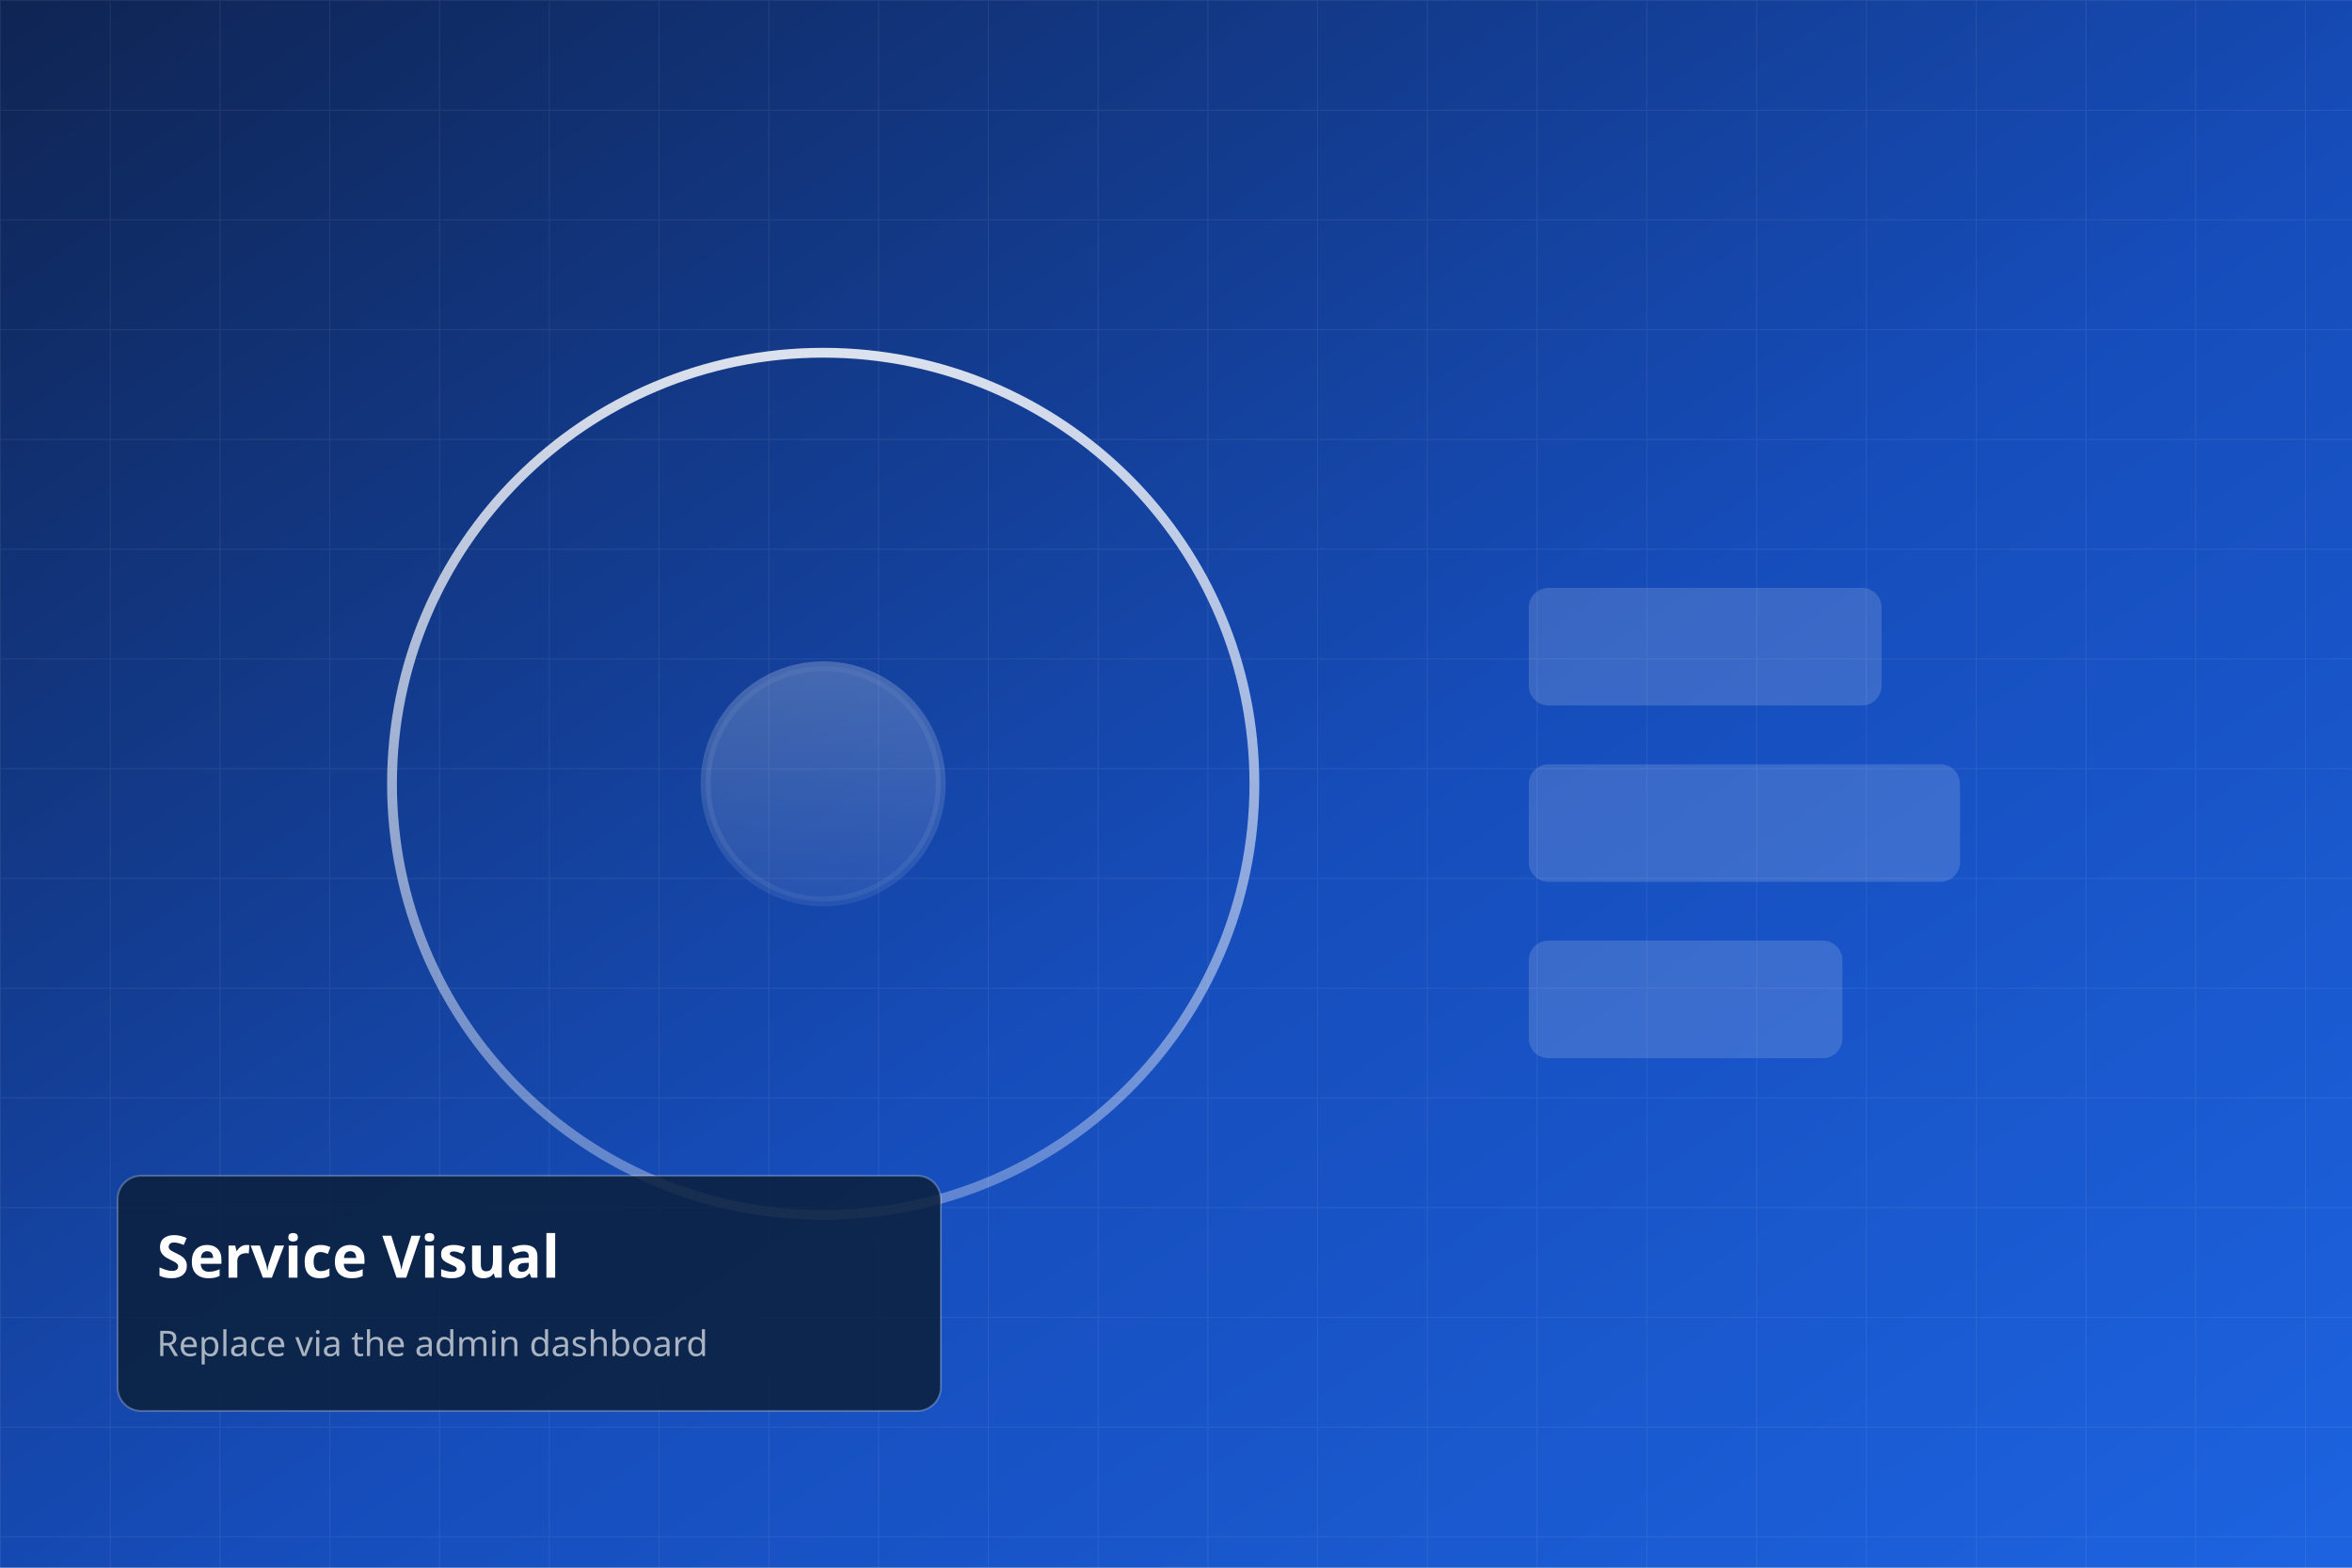
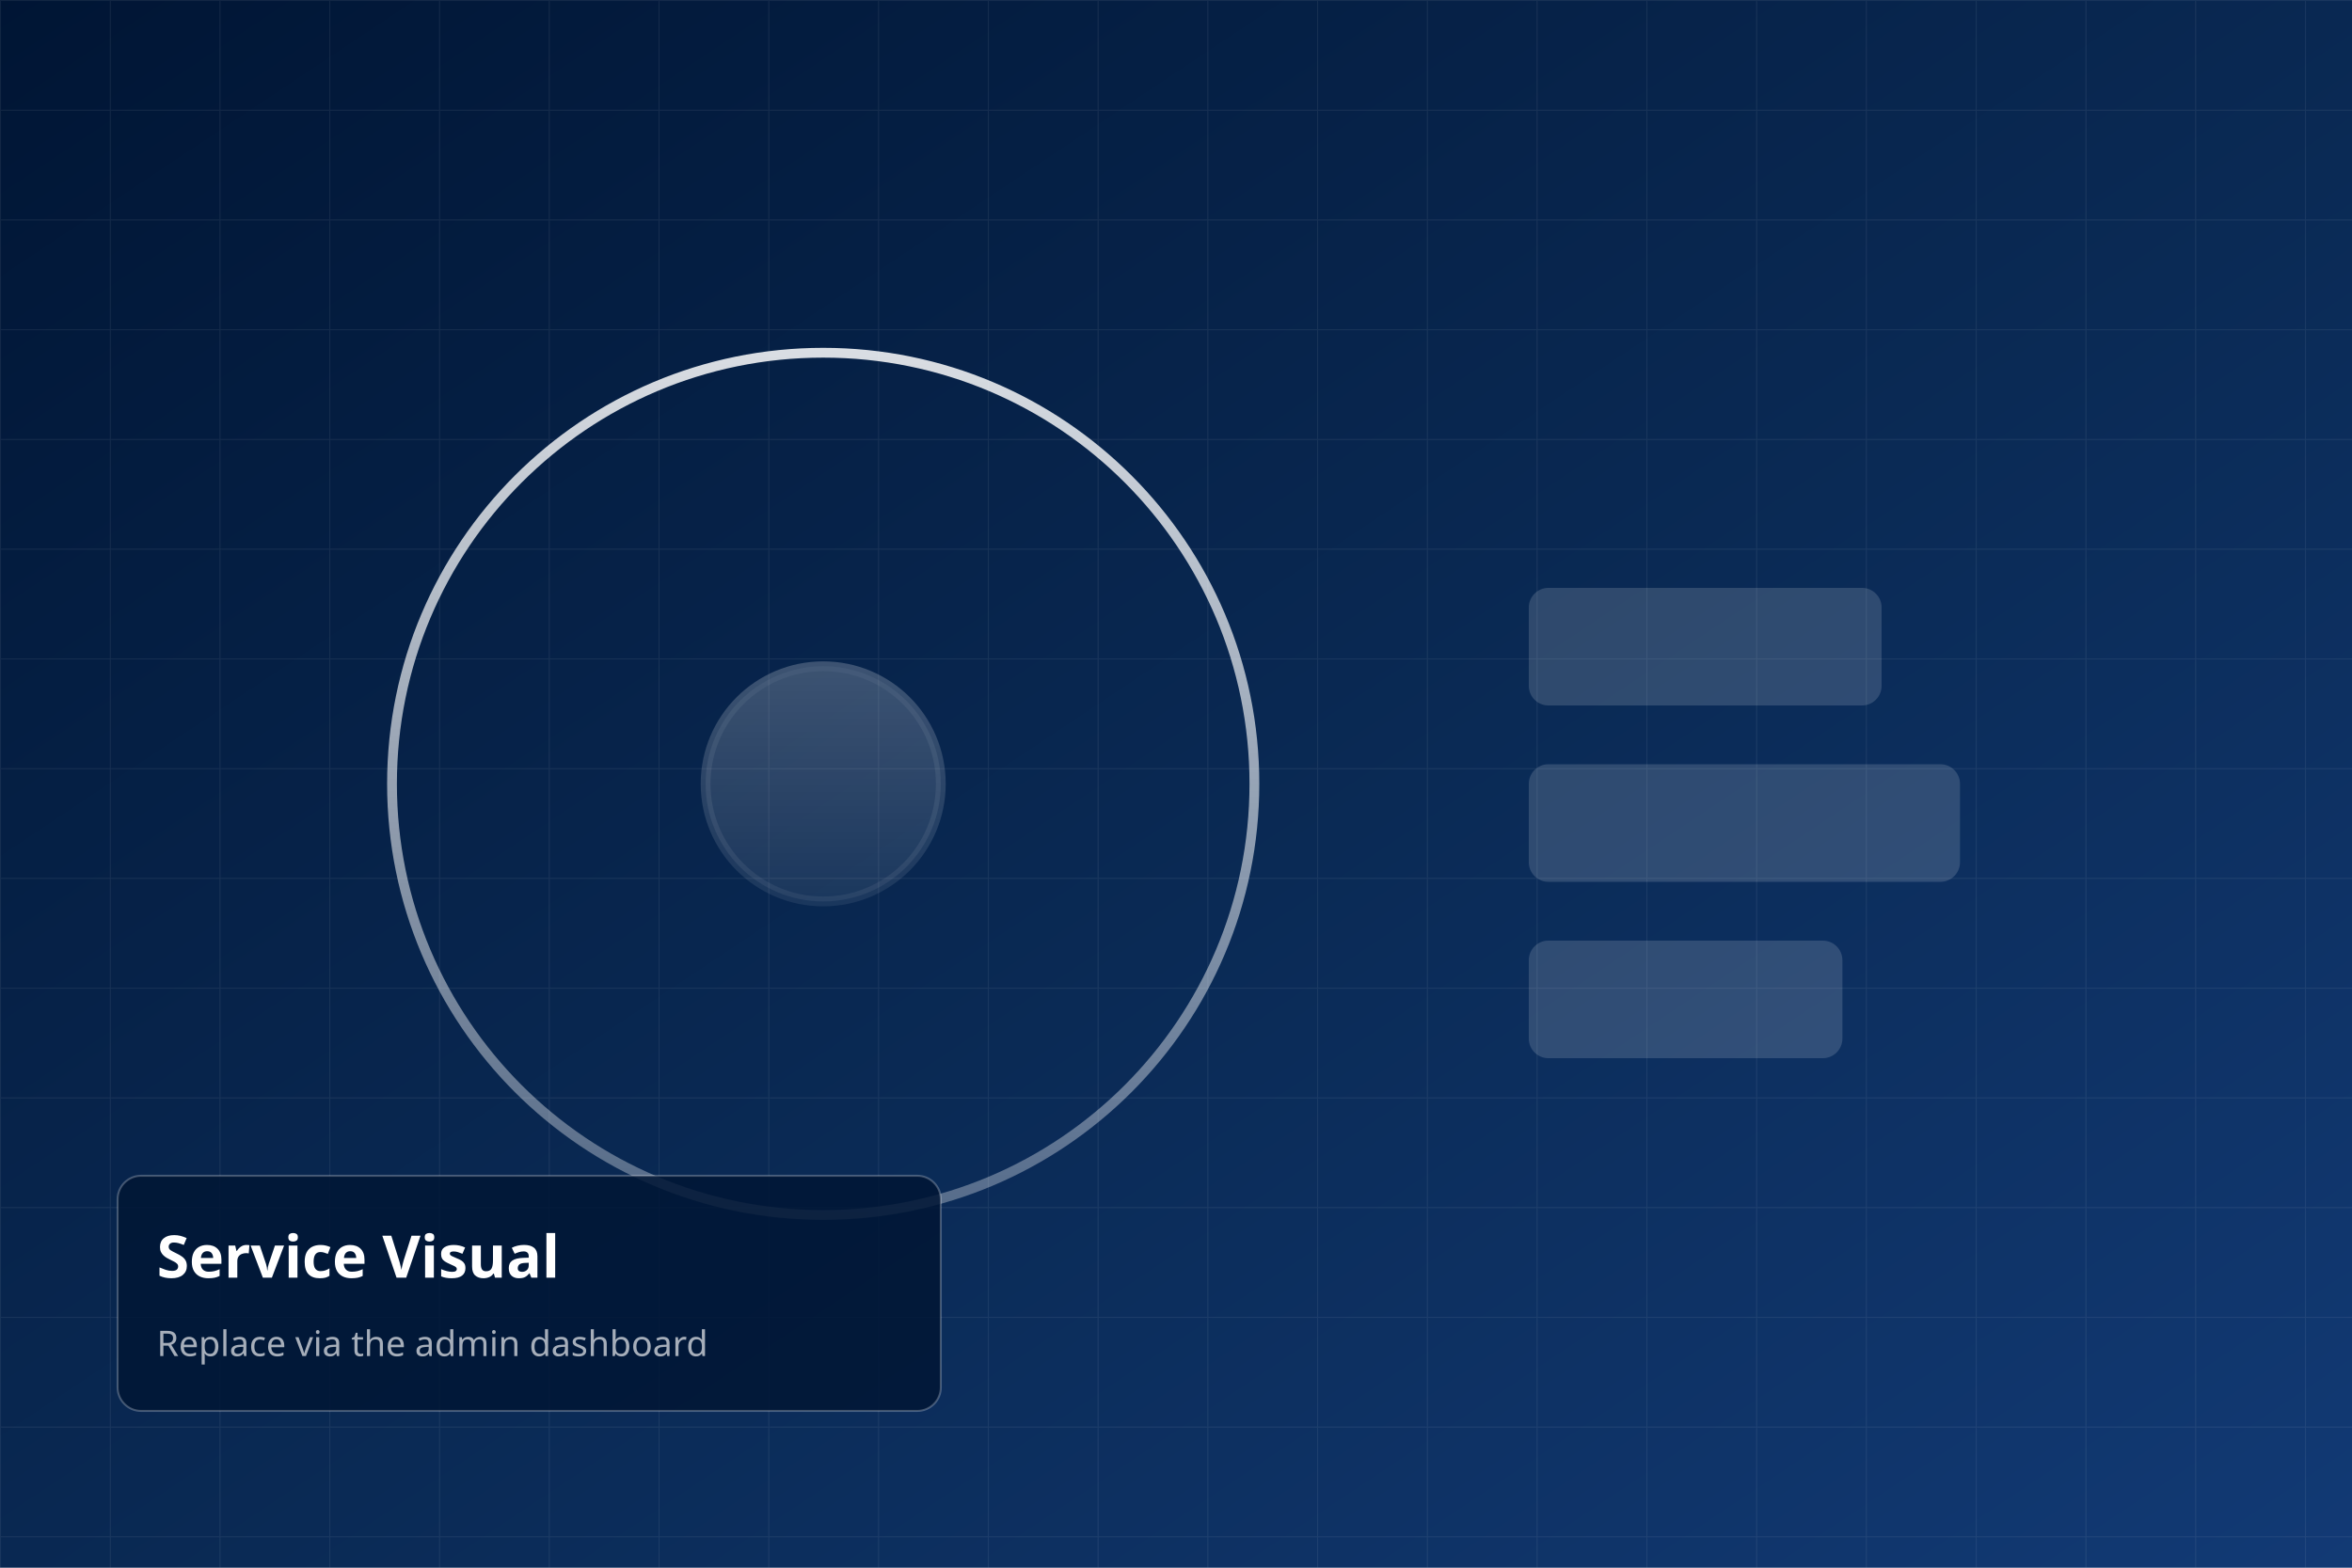
<svg xmlns="http://www.w3.org/2000/svg" viewBox="0 0 1200 800" role="img" aria-label="SAAJ Partners and Consult — service placeholder">
  <defs>
    <linearGradient id="bg" x1="0" y1="0" x2="1" y2="1">
-       <stop offset="0" stop-color="#0f2452" />
-       <stop offset="0.55" stop-color="#164dbb" />
-       <stop offset="1" stop-color="#1d63e0" />
+       <stop offset="0" stop-color="#001534" />
+       <stop offset="0.55" stop-color="#0a2a55" />
+       <stop offset="1" stop-color="#123a75" />
    </linearGradient>
    <pattern id="grid" width="56" height="56" patternUnits="userSpaceOnUse">
      <path d="M56 0H0V56" fill="none" stroke="#ffffff" stroke-opacity="0.07" stroke-width="1" />
    </pattern>
    <linearGradient id="w" x1="0" y1="0" x2="0" y2="1">
      <stop offset="0" stop-color="#ffffff" stop-opacity="0.85" />
      <stop offset="1" stop-color="#ffffff" stop-opacity="0.3" />
    </linearGradient>
  </defs>
  <rect width="1200" height="800" fill="url(#bg)" />
  <rect width="1200" height="800" fill="url(#grid)" />
  <g stroke="url(#w)" stroke-width="5" fill="none" stroke-linecap="round">
    <circle cx="420" cy="400" r="220" />
    <line x1="420" y1="180" x2="420" y2="620" />
    <line x1="200" y1="400" x2="640" y2="400" />
    <circle cx="420" cy="400" r="60" fill="url(#w)" opacity="0.25" />
  </g>
  <g fill="#ffffff" opacity="0.15">
    <rect x="780" y="300" width="180" height="60" rx="10" />
    <rect x="780" y="390" width="220" height="60" rx="10" />
    <rect x="780" y="480" width="160" height="60" rx="10" />
  </g>
  <g>
-     <rect x="60" y="600" width="420" height="120" rx="12" fill="#0b1f3a" opacity="0.85" />
+     <rect x="60" y="600" width="420" height="120" rx="12" fill="#001534" opacity="0.85" />
    <rect x="60" y="600" width="420" height="120" rx="12" fill="none" stroke="#ffffff" stroke-opacity="0.25" />
    <text x="80" y="652" font-family="sans-serif" font-size="30" font-weight="700" fill="#ffffff">Service Visual</text>
    <text x="80" y="692" font-family="sans-serif" font-size="18" fill="#ffffff" opacity="0.65">Replace via the admin dashboard</text>
  </g>
</svg>
